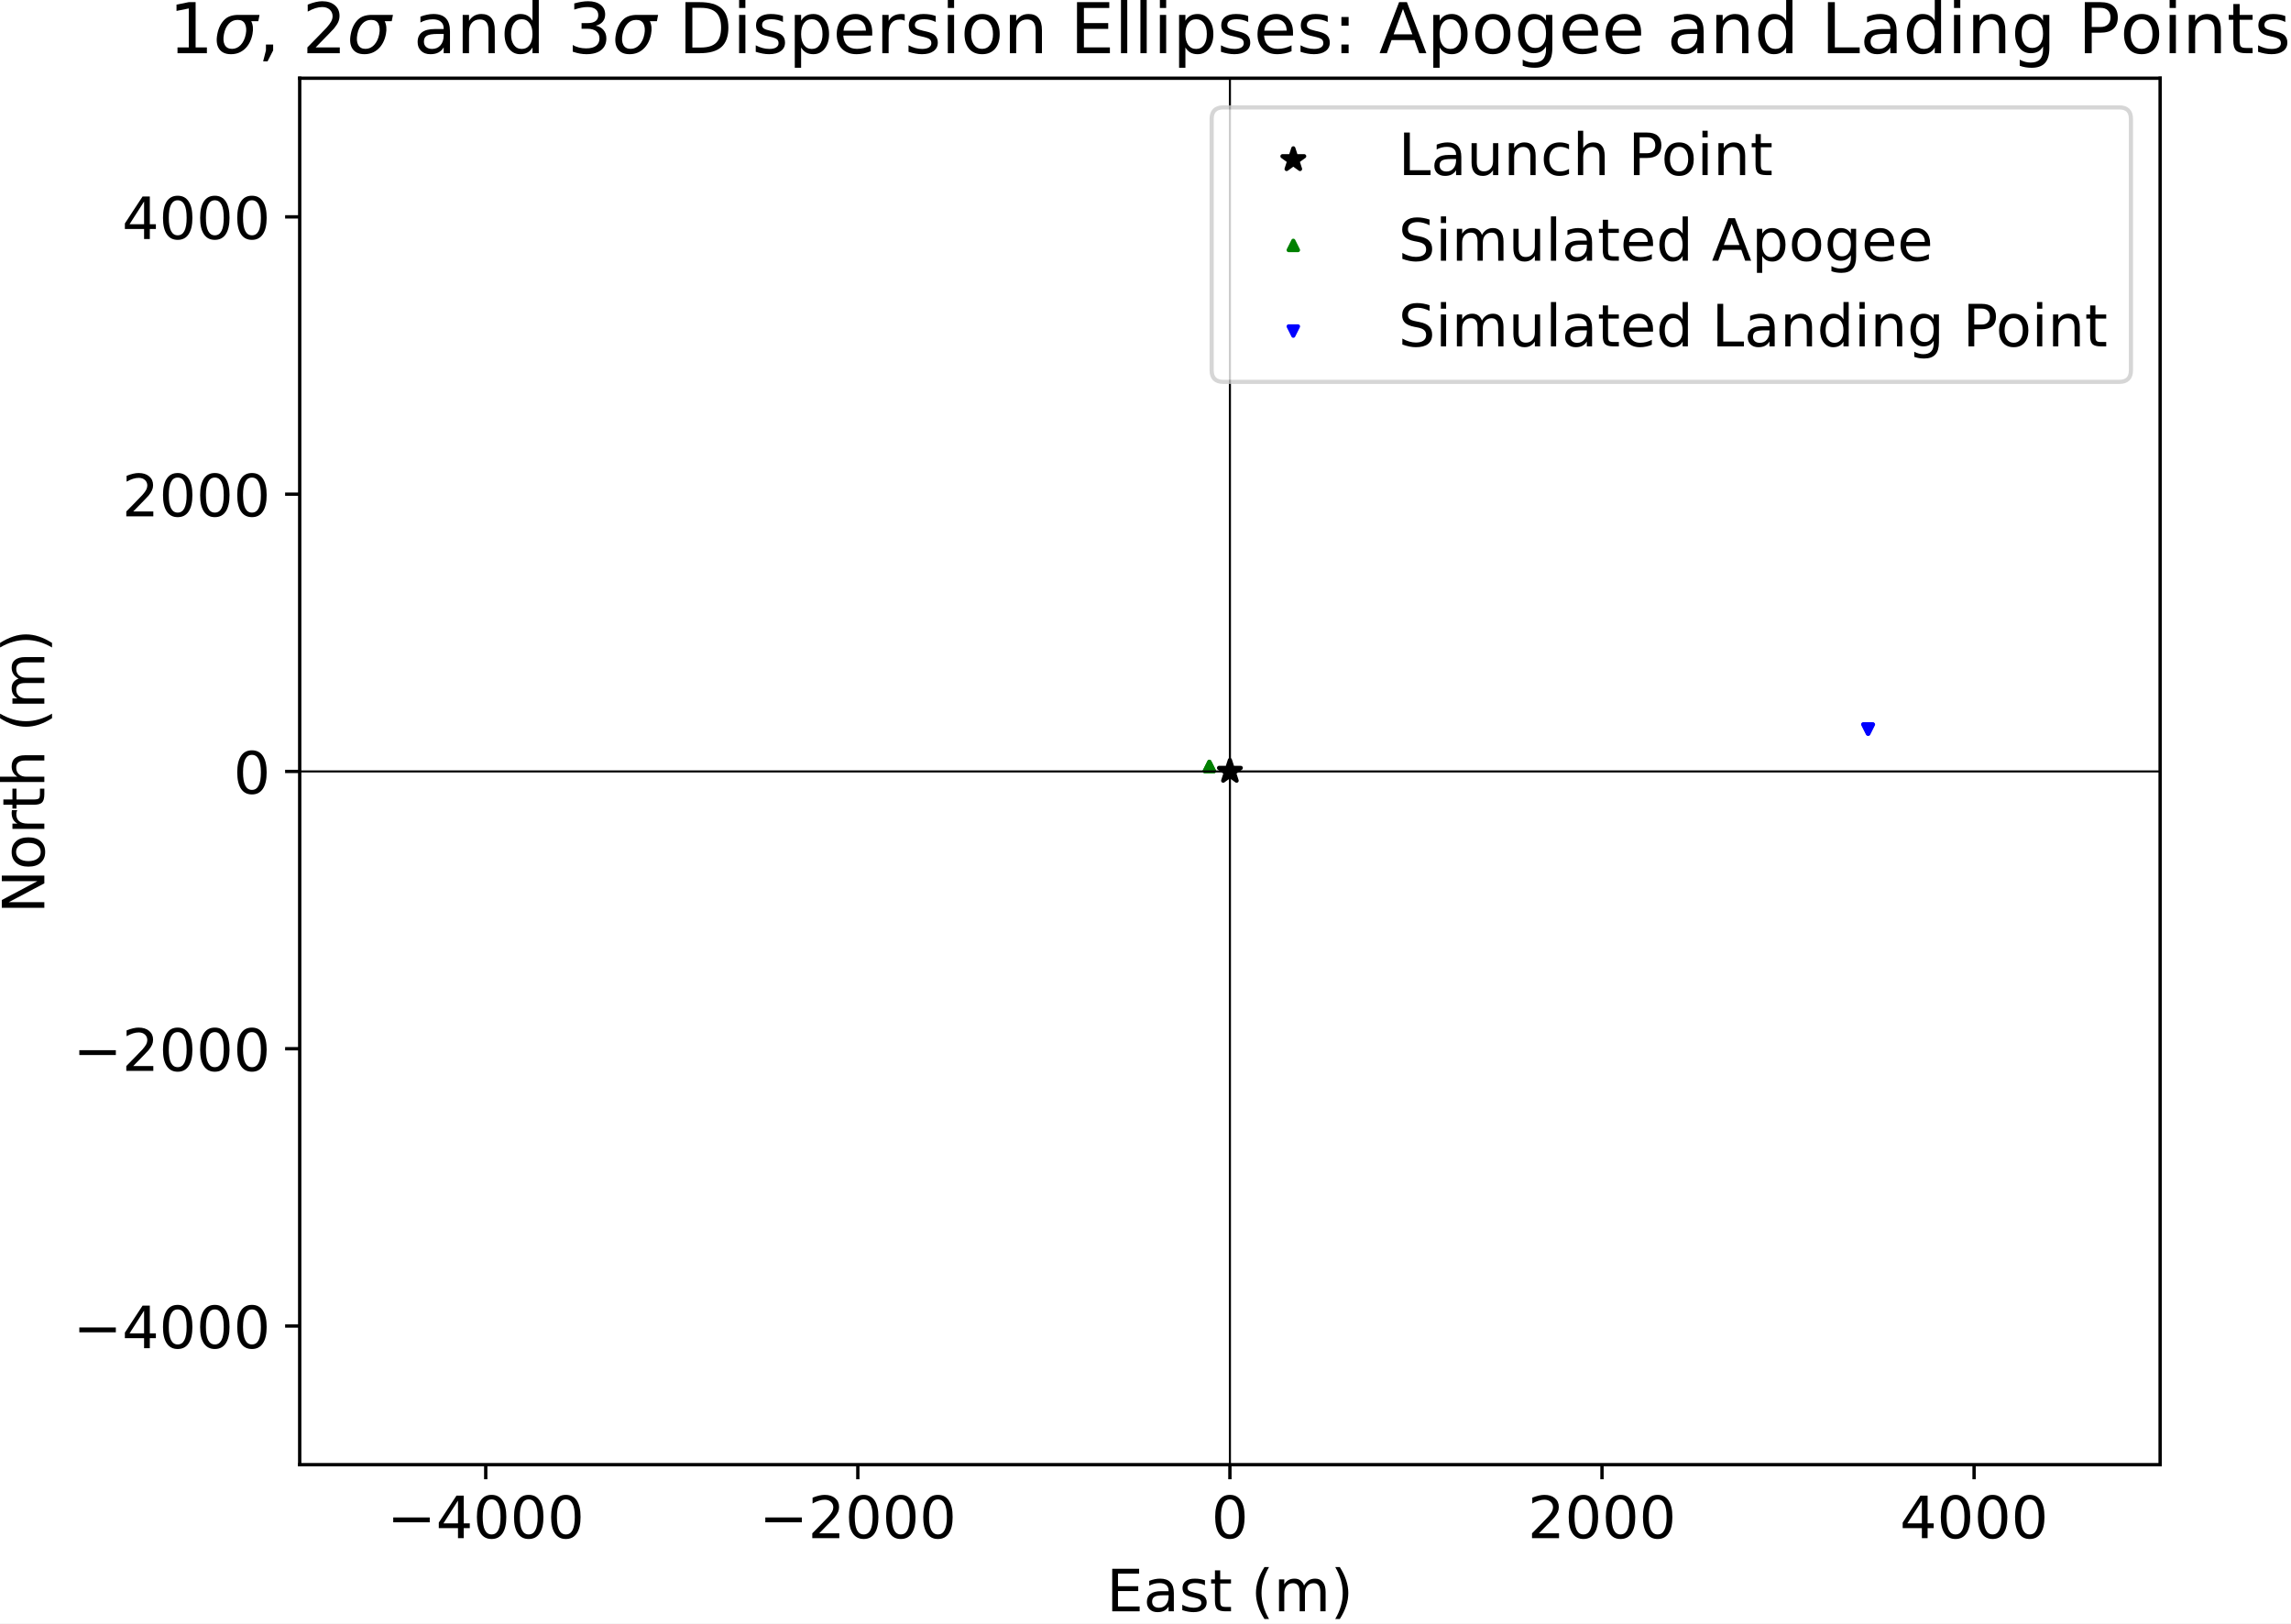
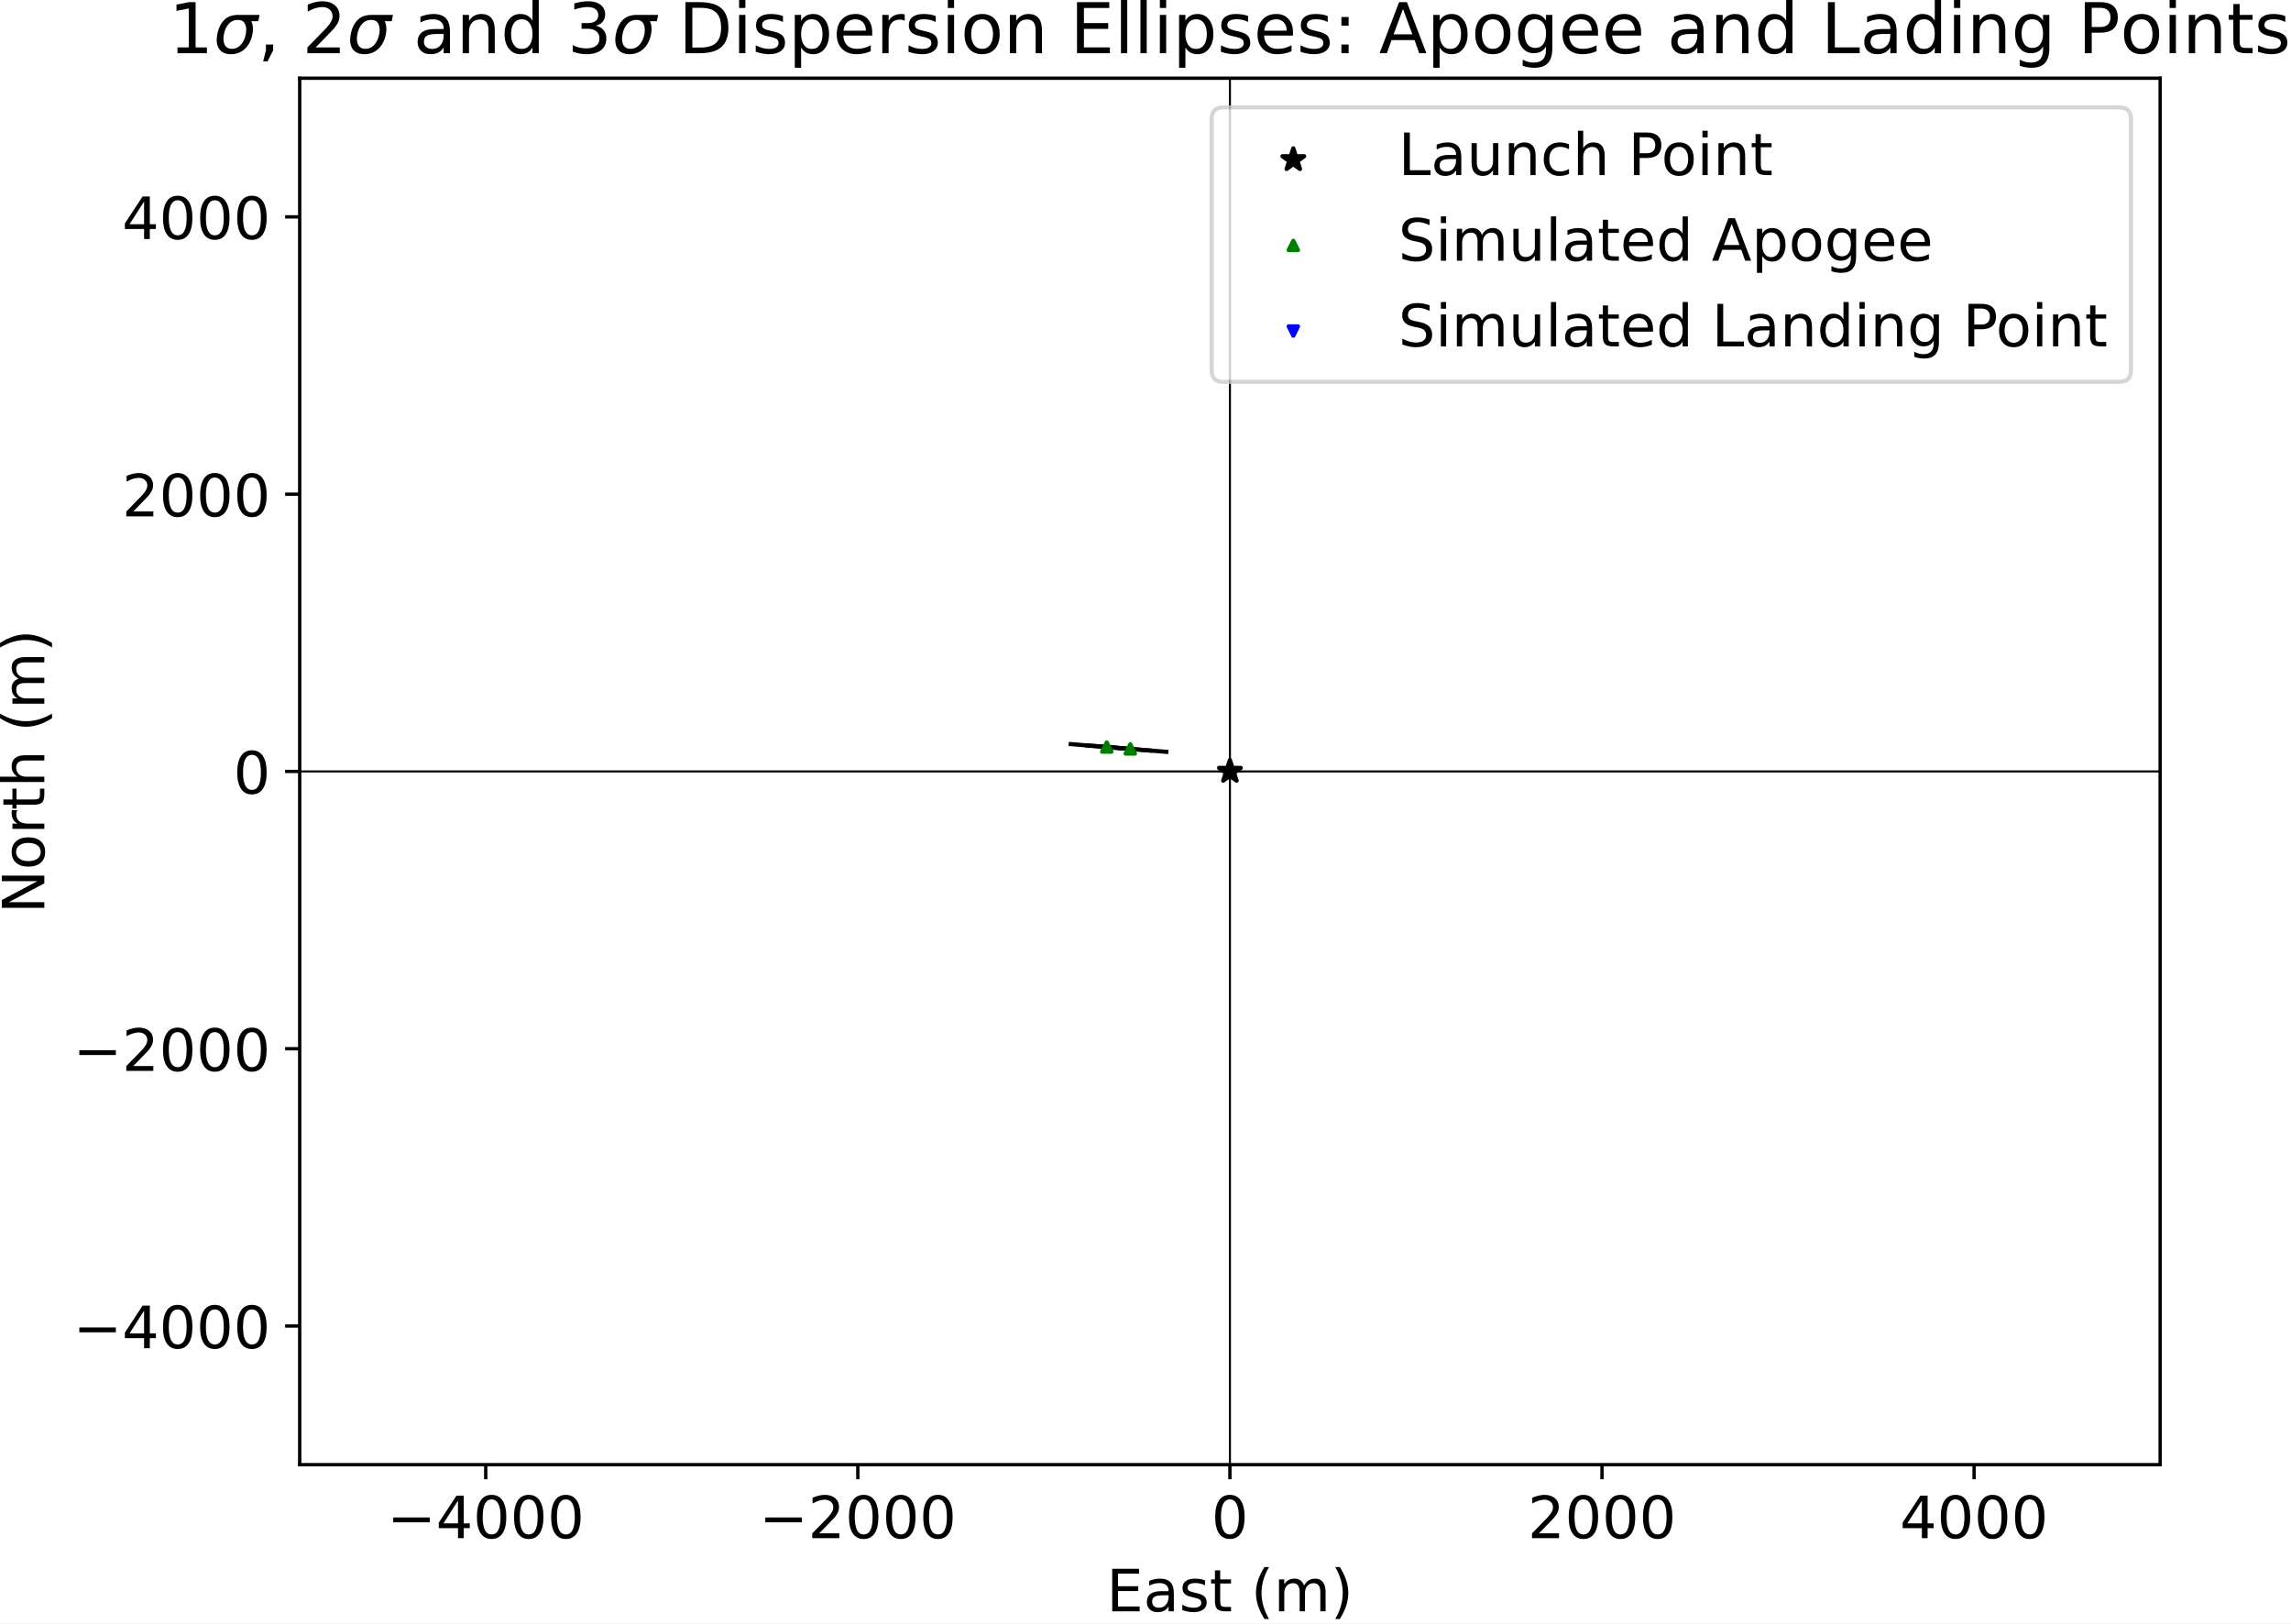
<svg xmlns="http://www.w3.org/2000/svg" xmlns:xlink="http://www.w3.org/1999/xlink" width="549.715pt" height="389.507pt" viewBox="0 0 549.715 389.507" version="1.1">
  <defs>
    <style type="text/css">*{stroke-linejoin: round; stroke-linecap: butt}</style>
  </defs>
  <g id="figure_1">
    <g id="patch_1">
      <path d="M 0 389.507  L 549.715 389.507  L 549.715 0  L 0 0  z " style="fill: #ffffff" />
    </g>
    <g id="axes_1">
      <g id="patch_2">
        <path d="M 71.911 351.408  L 518.311 351.408  L 518.311 18.768  L 71.911 18.768  z " style="fill: #ffffff" />
      </g>
      <g id="patch_3">
-         <path d="M 448.241 174.919  C 448.218 174.914 448.196 174.91 448.179 174.907  C 448.163 174.903 448.154 174.902 448.154 174.902  C 448.154 174.902 448.163 174.903 448.179 174.907  C 448.196 174.91 448.218 174.914 448.241 174.919  C 448.264 174.923 448.286 174.928 448.302 174.931  C 448.319 174.934 448.328 174.936 448.328 174.936  C 448.328 174.936 448.319 174.934 448.302 174.931  C 448.286 174.928 448.264 174.923 448.241 174.919  z " clip-path="url(#pa29829f2b2)" style="fill: #0000ff; fill-opacity: 0.2; stroke: #000000; stroke-linejoin: miter" />
+         <path d="M 791.934 2.932  C 790.466 3.083 789.058 3.227 788.02 3.334  C 786.983 3.441 786.399 3.5 786.399 3.5  C 786.399 3.5 786.983 3.441 788.02 3.334  C 789.058 3.227 790.466 3.083 791.934 2.932  C 793.402 2.781 794.81 2.636 795.848 2.53  C 796.886 2.423 797.469 2.363 797.469 2.363  C 797.469 2.363 796.886 2.423 795.848 2.53  C 794.81 2.636 793.402 2.781 791.934 2.932  z " clip-path="url(#pd6f1375668)" style="fill: #0000ff; fill-opacity: 0.2; stroke: #000000; stroke-linejoin: miter" />
      </g>
      <g id="patch_4">
-         <path d="M 448.241 174.919  C 448.195 174.91 448.15 174.901 448.118 174.895  C 448.085 174.888 448.067 174.884 448.067 174.884  C 448.067 174.884 448.085 174.888 448.118 174.895  C 448.15 174.901 448.195 174.91 448.241 174.919  C 448.287 174.928 448.331 174.937 448.364 174.943  C 448.397 174.95 448.415 174.953 448.415 174.953  C 448.415 174.953 448.397 174.95 448.364 174.943  C 448.331 174.937 448.287 174.928 448.241 174.919  z " clip-path="url(#pa29829f2b2)" style="fill: #0000ff; fill-opacity: 0.2; stroke: #000000; stroke-linejoin: miter" />
+         <path d="M 791.934 2.932  C 788.999 3.233 786.183 3.523 784.107 3.736  C 782.031 3.949 780.864 4.069 780.864 4.069  C 780.864 4.069 782.031 3.949 784.107 3.736  C 786.183 3.523 788.999 3.233 791.934 2.932  C 794.87 2.63 797.686 2.341 799.762 2.128  C 801.838 1.914 803.004 1.795 803.004 1.795  C 803.004 1.795 801.838 1.914 799.762 2.128  C 797.686 2.341 794.87 2.63 791.934 2.932  z " clip-path="url(#pd6f1375668)" style="fill: #0000ff; fill-opacity: 0.2; stroke: #000000; stroke-linejoin: miter" />
      </g>
      <g id="patch_5">
-         <path d="M 448.241 174.919  C 448.172 174.905 448.105 174.892 448.056 174.882  C 448.007 174.873 447.98 174.867 447.98 174.867  C 447.98 174.867 448.007 174.873 448.056 174.882  C 448.105 174.892 448.172 174.905 448.241 174.919  C 448.31 174.933 448.377 174.946 448.425 174.955  C 448.474 174.965 448.502 174.971 448.502 174.971  C 448.502 174.971 448.474 174.965 448.425 174.955  C 448.377 174.946 448.31 174.933 448.241 174.919  z " clip-path="url(#pa29829f2b2)" style="fill: #0000ff; fill-opacity: 0.2; stroke: #000000; stroke-linejoin: miter" />
+         <path d="M 791.934 2.932  C 787.531 3.384 783.307 3.818 780.193 4.138  C 777.079 4.458 775.329 4.638 775.329 4.638  C 775.329 4.638 777.079 4.458 780.193 4.138  C 783.307 3.818 787.531 3.384 791.934 2.932  C 796.338 2.479 800.562 2.046 803.676 1.726  C 806.79 1.406 808.539 1.226 808.539 1.226  C 808.539 1.226 806.79 1.406 803.676 1.726  C 800.562 2.046 796.338 2.479 791.934 2.932  z " clip-path="url(#pd6f1375668)" style="fill: #0000ff; fill-opacity: 0.2; stroke: #000000; stroke-linejoin: miter" />
      </g>
      <g id="patch_6">
-         <path d="M 0 -1  z " clip-path="url(#pa29829f2b2)" style="fill: #00ff00; fill-opacity: 0.2; stroke: #000000; stroke-linejoin: miter" />
+         <path d="M 268.389 179.458  C 267.331 179.373 266.317 179.29 265.569 179.23  C 264.822 179.169 264.402 179.135 264.402 179.135  C 264.402 179.135 264.822 179.169 265.569 179.23  C 266.317 179.29 267.331 179.373 268.389 179.458  C 269.446 179.544 270.461 179.626 271.208 179.686  C 271.956 179.747 272.376 179.781 272.376 179.781  C 272.376 179.781 271.956 179.747 271.208 179.686  C 270.461 179.626 269.446 179.544 268.389 179.458  z " clip-path="url(#pd6f1375668)" style="fill: #00ff00; fill-opacity: 0.2; stroke: #000000; stroke-linejoin: miter" />
      </g>
      <g id="patch_7">
-         <path d="M 0 -1  z " clip-path="url(#pa29829f2b2)" style="fill: #00ff00; fill-opacity: 0.2; stroke: #000000; stroke-linejoin: miter" />
+         <path d="M 268.389 179.458  C 266.274 179.287 264.245 179.123 262.75 179.002  C 261.254 178.881 260.414 178.813 260.414 178.813  C 260.414 178.813 261.254 178.881 262.75 179.002  C 264.245 179.123 266.274 179.287 268.389 179.458  C 270.504 179.629 272.532 179.793 274.028 179.915  C 275.523 180.036 276.364 180.104 276.364 180.104  C 276.364 180.104 275.523 180.036 274.028 179.915  C 272.532 179.793 270.504 179.629 268.389 179.458  z " clip-path="url(#pd6f1375668)" style="fill: #00ff00; fill-opacity: 0.2; stroke: #000000; stroke-linejoin: miter" />
      </g>
      <g id="patch_8">
-         <path d="M 0 -1  z " clip-path="url(#pa29829f2b2)" style="fill: #00ff00; fill-opacity: 0.2; stroke: #000000; stroke-linejoin: miter" />
+         <path d="M 268.389 179.458  C 265.217 179.201 262.174 178.955 259.93 178.773  C 257.687 178.592 256.427 178.49 256.427 178.49  C 256.427 178.49 257.687 178.592 259.93 178.773  C 262.174 178.955 265.217 179.201 268.389 179.458  C 271.561 179.715 274.604 179.961 276.847 180.143  C 279.09 180.324 280.351 180.426 280.351 180.426  C 280.351 180.426 279.09 180.324 276.847 180.143  C 274.604 179.961 271.561 179.715 268.389 179.458  z " clip-path="url(#pd6f1375668)" style="fill: #00ff00; fill-opacity: 0.2; stroke: #000000; stroke-linejoin: miter" />
      </g>
      <g id="PathCollection_1">
        <defs>
-           <path id="m3cad20964b" d="M 0 -2.739  L -0.615 -0.846  L -2.605 -0.846  L -0.995 0.323  L -1.61 2.216  L -0 1.046  L 1.61 2.216  L 0.995 0.323  L 2.605 -0.846  L 0.615 -0.846  z " style="stroke: #000000" />
+           <path id="mbbbd84d351" d="M 0 -2.739  L -0.615 -0.846  L -2.605 -0.846  L -0.995 0.323  L -1.61 2.216  L -0 1.046  L 1.61 2.216  L 0.995 0.323  L 2.605 -0.846  L 0.615 -0.846  z " style="stroke: #000000" />
        </defs>
-         <g clip-path="url(#pa29829f2b2)">
-           <use xlink:href="#m3cad20964b" x="295.111" y="185.088" style="stroke: #000000" />
+         <g clip-path="url(#pd6f1375668)">
+           <use xlink:href="#mbbbd84d351" x="295.111" y="185.088" style="stroke: #000000" />
        </g>
      </g>
      <g id="PathCollection_2">
        <defs>
-           <path id="mb9484580ef" d="M 0 -1.118  L -1.118 1.118  L 1.118 1.118  z " style="stroke: #008000" />
+           <path id="m9226c8ca9e" d="M 0 -1.118  L -1.118 1.118  L 1.118 1.118  z " style="stroke: #008000" />
        </defs>
-         <g clip-path="url(#pa29829f2b2)">
-           <use xlink:href="#mb9484580ef" x="290.174" y="183.883" style="fill: #008000; stroke: #008000" />
-           <use xlink:href="#mb9484580ef" x="290.193" y="183.904" style="fill: #008000; stroke: #008000" />
+         <g clip-path="url(#pd6f1375668)">
+           <use xlink:href="#m9226c8ca9e" x="265.569" y="179.23" style="fill: #008000; stroke: #008000" />
+           <use xlink:href="#m9226c8ca9e" x="271.208" y="179.686" style="fill: #008000; stroke: #008000" />
        </g>
      </g>
      <g id="PathCollection_3">
        <defs>
-           <path id="m45fb7f377f" d="M -0 1.118  L 1.118 -1.118  L -1.118 -1.118  z " style="stroke: #0000ff" />
+           <path id="m9eaa073600" d="M -0 1.118  L 1.118 -1.118  L -1.118 -1.118  z " style="stroke: #0000ff" />
        </defs>
-         <g clip-path="url(#pa29829f2b2)">
-           <use xlink:href="#m45fb7f377f" x="448.179" y="174.907" style="fill: #0000ff; stroke: #0000ff" />
-           <use xlink:href="#m45fb7f377f" x="448.302" y="174.931" style="fill: #0000ff; stroke: #0000ff" />
+         <g clip-path="url(#pd6f1375668)">
+           <use xlink:href="#m9eaa073600" x="788.02" y="3.334" style="fill: #0000ff; stroke: #0000ff" />
+           <use xlink:href="#m9eaa073600" x="795.848" y="2.53" style="fill: #0000ff; stroke: #0000ff" />
        </g>
      </g>
      <g id="matplotlib.axis_1">
        <g id="xtick_1">
          <g id="line2d_1">
            <defs>
-               <path id="mcec9546540" d="M 0 0  L 0 3.5  " style="stroke: #000000; stroke-width: 0.8" />
-             </defs>
-             <g>
-               <use xlink:href="#mcec9546540" x="116.551" y="351.408" style="stroke: #000000; stroke-width: 0.8" />
+               <path id="mda571f4ec9" d="M 0 0  L 0 3.5  " style="stroke: #000000; stroke-width: 0.8" />
+             </defs>
+             <g>
+               <use xlink:href="#mda571f4ec9" x="116.551" y="351.408" style="stroke: #000000; stroke-width: 0.8" />
            </g>
          </g>
          <g id="text_1">
            <g transform="translate(92.87016 369.0458) scale(0.14 -0.14)">
              <defs>
                <path id="DejaVuSans-2212" d="M 678 2272  L 4684 2272  L 4684 1741  L 678 1741  L 678 2272  z " transform="scale(0.015625)" />
                <path id="DejaVuSans-34" d="M 2419 4116  L 825 1625  L 2419 1625  L 2419 4116  z M 2253 4666  L 3047 4666  L 3047 1625  L 3713 1625  L 3713 1100  L 3047 1100  L 3047 0  L 2419 0  L 2419 1100  L 313 1100  L 313 1709  L 2253 4666  z " transform="scale(0.015625)" />
                <path id="DejaVuSans-30" d="M 2034 4250  Q 1547 4250 1301 3770  Q 1056 3291 1056 2328  Q 1056 1369 1301 889  Q 1547 409 2034 409  Q 2525 409 2770 889  Q 3016 1369 3016 2328  Q 3016 3291 2770 3770  Q 2525 4250 2034 4250  z M 2034 4750  Q 2819 4750 3233 4129  Q 3647 3509 3647 2328  Q 3647 1150 3233 529  Q 2819 -91 2034 -91  Q 1250 -91 836 529  Q 422 1150 422 2328  Q 422 3509 836 4129  Q 1250 4750 2034 4750  z " transform="scale(0.015625)" />
              </defs>
              <use xlink:href="#DejaVuSans-2212" />
              <use xlink:href="#DejaVuSans-34" x="83.789" />
              <use xlink:href="#DejaVuSans-30" x="147.412" />
              <use xlink:href="#DejaVuSans-30" x="211.035" />
              <use xlink:href="#DejaVuSans-30" x="274.658" />
            </g>
          </g>
        </g>
        <g id="xtick_2">
          <g id="line2d_2">
            <g>
-               <use xlink:href="#mcec9546540" x="205.831" y="351.408" style="stroke: #000000; stroke-width: 0.8" />
+               <use xlink:href="#mda571f4ec9" x="205.831" y="351.408" style="stroke: #000000; stroke-width: 0.8" />
            </g>
          </g>
          <g id="text_2">
            <g transform="translate(182.1502 369.0458) scale(0.14 -0.14)">
              <defs>
                <path id="DejaVuSans-32" d="M 1228 531  L 3431 531  L 3431 0  L 469 0  L 469 531  Q 828 903 1448 1529  Q 2069 2156 2228 2338  Q 2531 2678 2651 2914  Q 2772 3150 2772 3378  Q 2772 3750 2511 3984  Q 2250 4219 1831 4219  Q 1534 4219 1204 4116  Q 875 4013 500 3803  L 500 4441  Q 881 4594 1212 4672  Q 1544 4750 1819 4750  Q 2544 4750 2975 4387  Q 3406 4025 3406 3419  Q 3406 3131 3298 2873  Q 3191 2616 2906 2266  Q 2828 2175 2409 1742  Q 1991 1309 1228 531  z " transform="scale(0.015625)" />
              </defs>
              <use xlink:href="#DejaVuSans-2212" />
              <use xlink:href="#DejaVuSans-32" x="83.789" />
              <use xlink:href="#DejaVuSans-30" x="147.412" />
              <use xlink:href="#DejaVuSans-30" x="211.035" />
              <use xlink:href="#DejaVuSans-30" x="274.658" />
            </g>
          </g>
        </g>
        <g id="xtick_3">
          <g id="line2d_3">
            <g>
-               <use xlink:href="#mcec9546540" x="295.111" y="351.408" style="stroke: #000000; stroke-width: 0.8" />
+               <use xlink:href="#mda571f4ec9" x="295.111" y="351.408" style="stroke: #000000; stroke-width: 0.8" />
            </g>
          </g>
          <g id="text_3">
            <g transform="translate(290.6572 369.0458) scale(0.14 -0.14)">
              <use xlink:href="#DejaVuSans-30" />
            </g>
          </g>
        </g>
        <g id="xtick_4">
          <g id="line2d_4">
            <g>
-               <use xlink:href="#mcec9546540" x="384.391" y="351.408" style="stroke: #000000; stroke-width: 0.8" />
+               <use xlink:href="#mda571f4ec9" x="384.391" y="351.408" style="stroke: #000000; stroke-width: 0.8" />
            </g>
          </g>
          <g id="text_4">
            <g transform="translate(366.5759 369.0458) scale(0.14 -0.14)">
              <use xlink:href="#DejaVuSans-32" />
              <use xlink:href="#DejaVuSans-30" x="63.623" />
              <use xlink:href="#DejaVuSans-30" x="127.246" />
              <use xlink:href="#DejaVuSans-30" x="190.869" />
            </g>
          </g>
        </g>
        <g id="xtick_5">
          <g id="line2d_5">
            <g>
-               <use xlink:href="#mcec9546540" x="473.671" y="351.408" style="stroke: #000000; stroke-width: 0.8" />
+               <use xlink:href="#mda571f4ec9" x="473.671" y="351.408" style="stroke: #000000; stroke-width: 0.8" />
            </g>
          </g>
          <g id="text_5">
            <g transform="translate(455.8559 369.0458) scale(0.14 -0.14)">
              <use xlink:href="#DejaVuSans-34" />
              <use xlink:href="#DejaVuSans-30" x="63.623" />
              <use xlink:href="#DejaVuSans-30" x="127.246" />
              <use xlink:href="#DejaVuSans-30" x="190.869" />
            </g>
          </g>
        </g>
        <g id="text_6">
          <g transform="translate(265.502 386.5952) scale(0.14 -0.14)">
            <defs>
              <path id="DejaVuSans-45" d="M 628 4666  L 3578 4666  L 3578 4134  L 1259 4134  L 1259 2753  L 3481 2753  L 3481 2222  L 1259 2222  L 1259 531  L 3634 531  L 3634 0  L 628 0  L 628 4666  z " transform="scale(0.015625)" />
              <path id="DejaVuSans-61" d="M 2194 1759  Q 1497 1759 1228 1600  Q 959 1441 959 1056  Q 959 750 1161 570  Q 1363 391 1709 391  Q 2188 391 2477 730  Q 2766 1069 2766 1631  L 2766 1759  L 2194 1759  z M 3341 1997  L 3341 0  L 2766 0  L 2766 531  Q 2569 213 2275 61  Q 1981 -91 1556 -91  Q 1019 -91 701 211  Q 384 513 384 1019  Q 384 1609 779 1909  Q 1175 2209 1959 2209  L 2766 2209  L 2766 2266  Q 2766 2663 2505 2880  Q 2244 3097 1772 3097  Q 1472 3097 1187 3025  Q 903 2953 641 2809  L 641 3341  Q 956 3463 1253 3523  Q 1550 3584 1831 3584  Q 2591 3584 2966 3190  Q 3341 2797 3341 1997  z " transform="scale(0.015625)" />
              <path id="DejaVuSans-73" d="M 2834 3397  L 2834 2853  Q 2591 2978 2328 3040  Q 2066 3103 1784 3103  Q 1356 3103 1142 2972  Q 928 2841 928 2578  Q 928 2378 1081 2264  Q 1234 2150 1697 2047  L 1894 2003  Q 2506 1872 2764 1633  Q 3022 1394 3022 966  Q 3022 478 2636 193  Q 2250 -91 1575 -91  Q 1294 -91 989 -36  Q 684 19 347 128  L 347 722  Q 666 556 975 473  Q 1284 391 1588 391  Q 1994 391 2212 530  Q 2431 669 2431 922  Q 2431 1156 2273 1281  Q 2116 1406 1581 1522  L 1381 1569  Q 847 1681 609 1914  Q 372 2147 372 2553  Q 372 3047 722 3315  Q 1072 3584 1716 3584  Q 2034 3584 2315 3537  Q 2597 3491 2834 3397  z " transform="scale(0.015625)" />
              <path id="DejaVuSans-74" d="M 1172 4494  L 1172 3500  L 2356 3500  L 2356 3053  L 1172 3053  L 1172 1153  Q 1172 725 1289 603  Q 1406 481 1766 481  L 2356 481  L 2356 0  L 1766 0  Q 1100 0 847 248  Q 594 497 594 1153  L 594 3053  L 172 3053  L 172 3500  L 594 3500  L 594 4494  L 1172 4494  z " transform="scale(0.015625)" />
              <path id="DejaVuSans-20" transform="scale(0.015625)" />
              <path id="DejaVuSans-28" d="M 1984 4856  Q 1566 4138 1362 3434  Q 1159 2731 1159 2009  Q 1159 1288 1364 580  Q 1569 -128 1984 -844  L 1484 -844  Q 1016 -109 783 600  Q 550 1309 550 2009  Q 550 2706 781 3412  Q 1013 4119 1484 4856  L 1984 4856  z " transform="scale(0.015625)" />
              <path id="DejaVuSans-6d" d="M 3328 2828  Q 3544 3216 3844 3400  Q 4144 3584 4550 3584  Q 5097 3584 5394 3201  Q 5691 2819 5691 2113  L 5691 0  L 5113 0  L 5113 2094  Q 5113 2597 4934 2840  Q 4756 3084 4391 3084  Q 3944 3084 3684 2787  Q 3425 2491 3425 1978  L 3425 0  L 2847 0  L 2847 2094  Q 2847 2600 2669 2842  Q 2491 3084 2119 3084  Q 1678 3084 1418 2786  Q 1159 2488 1159 1978  L 1159 0  L 581 0  L 581 3500  L 1159 3500  L 1159 2956  Q 1356 3278 1631 3431  Q 1906 3584 2284 3584  Q 2666 3584 2933 3390  Q 3200 3197 3328 2828  z " transform="scale(0.015625)" />
              <path id="DejaVuSans-29" d="M 513 4856  L 1013 4856  Q 1481 4119 1714 3412  Q 1947 2706 1947 2009  Q 1947 1309 1714 600  Q 1481 -109 1013 -844  L 513 -844  Q 928 -128 1133 580  Q 1338 1288 1338 2009  Q 1338 2731 1133 3434  Q 928 4138 513 4856  z " transform="scale(0.015625)" />
            </defs>
            <use xlink:href="#DejaVuSans-45" />
            <use xlink:href="#DejaVuSans-61" x="63.184" />
            <use xlink:href="#DejaVuSans-73" x="124.463" />
            <use xlink:href="#DejaVuSans-74" x="176.562" />
            <use xlink:href="#DejaVuSans-20" x="215.771" />
            <use xlink:href="#DejaVuSans-28" x="247.559" />
            <use xlink:href="#DejaVuSans-6d" x="286.572" />
            <use xlink:href="#DejaVuSans-29" x="383.984" />
          </g>
        </g>
      </g>
      <g id="matplotlib.axis_2">
        <g id="ytick_1">
          <g id="line2d_6">
            <defs>
-               <path id="m752df771be" d="M 0 0  L -3.5 0  " style="stroke: #000000; stroke-width: 0.8" />
-             </defs>
-             <g>
-               <use xlink:href="#m752df771be" x="71.911" y="318.144" style="stroke: #000000; stroke-width: 0.8" />
+               <path id="mf683b2b645" d="M 0 0  L -3.5 0  " style="stroke: #000000; stroke-width: 0.8" />
+             </defs>
+             <g>
+               <use xlink:href="#mf683b2b645" x="71.911" y="318.144" style="stroke: #000000; stroke-width: 0.8" />
            </g>
          </g>
          <g id="text_7">
            <g transform="translate(17.54938 323.4629) scale(0.14 -0.14)">
              <use xlink:href="#DejaVuSans-2212" />
              <use xlink:href="#DejaVuSans-34" x="83.789" />
              <use xlink:href="#DejaVuSans-30" x="147.412" />
              <use xlink:href="#DejaVuSans-30" x="211.035" />
              <use xlink:href="#DejaVuSans-30" x="274.658" />
            </g>
          </g>
        </g>
        <g id="ytick_2">
          <g id="line2d_7">
            <g>
-               <use xlink:href="#m752df771be" x="71.911" y="251.616" style="stroke: #000000; stroke-width: 0.8" />
+               <use xlink:href="#mf683b2b645" x="71.911" y="251.616" style="stroke: #000000; stroke-width: 0.8" />
            </g>
          </g>
          <g id="text_8">
            <g transform="translate(17.54938 256.9349) scale(0.14 -0.14)">
              <use xlink:href="#DejaVuSans-2212" />
              <use xlink:href="#DejaVuSans-32" x="83.789" />
              <use xlink:href="#DejaVuSans-30" x="147.412" />
              <use xlink:href="#DejaVuSans-30" x="211.035" />
              <use xlink:href="#DejaVuSans-30" x="274.658" />
            </g>
          </g>
        </g>
        <g id="ytick_3">
          <g id="line2d_8">
            <g>
-               <use xlink:href="#m752df771be" x="71.911" y="185.088" style="stroke: #000000; stroke-width: 0.8" />
+               <use xlink:href="#mf683b2b645" x="71.911" y="185.088" style="stroke: #000000; stroke-width: 0.8" />
            </g>
          </g>
          <g id="text_9">
            <g transform="translate(56.00344 190.4069) scale(0.14 -0.14)">
              <use xlink:href="#DejaVuSans-30" />
            </g>
          </g>
        </g>
        <g id="ytick_4">
          <g id="line2d_9">
            <g>
-               <use xlink:href="#m752df771be" x="71.911" y="118.56" style="stroke: #000000; stroke-width: 0.8" />
+               <use xlink:href="#mf683b2b645" x="71.911" y="118.56" style="stroke: #000000; stroke-width: 0.8" />
            </g>
          </g>
          <g id="text_10">
            <g transform="translate(29.28094 123.8789) scale(0.14 -0.14)">
              <use xlink:href="#DejaVuSans-32" />
              <use xlink:href="#DejaVuSans-30" x="63.623" />
              <use xlink:href="#DejaVuSans-30" x="127.246" />
              <use xlink:href="#DejaVuSans-30" x="190.869" />
            </g>
          </g>
        </g>
        <g id="ytick_5">
          <g id="line2d_10">
            <g>
-               <use xlink:href="#m752df771be" x="71.911" y="52.032" style="stroke: #000000; stroke-width: 0.8" />
+               <use xlink:href="#mf683b2b645" x="71.911" y="52.032" style="stroke: #000000; stroke-width: 0.8" />
            </g>
          </g>
          <g id="text_11">
            <g transform="translate(29.28094 57.35091) scale(0.14 -0.14)">
              <use xlink:href="#DejaVuSans-34" />
              <use xlink:href="#DejaVuSans-30" x="63.623" />
              <use xlink:href="#DejaVuSans-30" x="127.246" />
              <use xlink:href="#DejaVuSans-30" x="190.869" />
            </g>
          </g>
        </g>
        <g id="text_12">
          <g transform="translate(10.63781 219.1714) rotate(-90) scale(0.14 -0.14)">
            <defs>
              <path id="DejaVuSans-4e" d="M 628 4666  L 1478 4666  L 3547 763  L 3547 4666  L 4159 4666  L 4159 0  L 3309 0  L 1241 3903  L 1241 0  L 628 0  L 628 4666  z " transform="scale(0.015625)" />
              <path id="DejaVuSans-6f" d="M 1959 3097  Q 1497 3097 1228 2736  Q 959 2375 959 1747  Q 959 1119 1226 758  Q 1494 397 1959 397  Q 2419 397 2687 759  Q 2956 1122 2956 1747  Q 2956 2369 2687 2733  Q 2419 3097 1959 3097  z M 1959 3584  Q 2709 3584 3137 3096  Q 3566 2609 3566 1747  Q 3566 888 3137 398  Q 2709 -91 1959 -91  Q 1206 -91 779 398  Q 353 888 353 1747  Q 353 2609 779 3096  Q 1206 3584 1959 3584  z " transform="scale(0.015625)" />
              <path id="DejaVuSans-72" d="M 2631 2963  Q 2534 3019 2420 3045  Q 2306 3072 2169 3072  Q 1681 3072 1420 2755  Q 1159 2438 1159 1844  L 1159 0  L 581 0  L 581 3500  L 1159 3500  L 1159 2956  Q 1341 3275 1631 3429  Q 1922 3584 2338 3584  Q 2397 3584 2469 3576  Q 2541 3569 2628 3553  L 2631 2963  z " transform="scale(0.015625)" />
              <path id="DejaVuSans-68" d="M 3513 2113  L 3513 0  L 2938 0  L 2938 2094  Q 2938 2591 2744 2837  Q 2550 3084 2163 3084  Q 1697 3084 1428 2787  Q 1159 2491 1159 1978  L 1159 0  L 581 0  L 581 4863  L 1159 4863  L 1159 2956  Q 1366 3272 1645 3428  Q 1925 3584 2291 3584  Q 2894 3584 3203 3211  Q 3513 2838 3513 2113  z " transform="scale(0.015625)" />
            </defs>
            <use xlink:href="#DejaVuSans-4e" />
            <use xlink:href="#DejaVuSans-6f" x="74.805" />
            <use xlink:href="#DejaVuSans-72" x="135.986" />
            <use xlink:href="#DejaVuSans-74" x="177.1" />
            <use xlink:href="#DejaVuSans-68" x="216.309" />
            <use xlink:href="#DejaVuSans-20" x="279.688" />
            <use xlink:href="#DejaVuSans-28" x="311.475" />
            <use xlink:href="#DejaVuSans-6d" x="350.488" />
            <use xlink:href="#DejaVuSans-29" x="447.9" />
          </g>
        </g>
      </g>
      <g id="line2d_11">
-         <path d="M 71.911 185.088  L 518.311 185.088  " clip-path="url(#pa29829f2b2)" style="fill: none; stroke: #000000; stroke-width: 0.5; stroke-linecap: square" />
+         <path d="M 71.911 185.088  L 518.311 185.088  " clip-path="url(#pd6f1375668)" style="fill: none; stroke: #000000; stroke-width: 0.5; stroke-linecap: square" />
      </g>
      <g id="line2d_12">
-         <path d="M 295.111 351.408  L 295.111 18.768  " clip-path="url(#pa29829f2b2)" style="fill: none; stroke: #000000; stroke-width: 0.5; stroke-linecap: square" />
+         <path d="M 295.111 351.408  L 295.111 18.768  " clip-path="url(#pd6f1375668)" style="fill: none; stroke: #000000; stroke-width: 0.5; stroke-linecap: square" />
      </g>
      <g id="patch_9">
        <path d="M 71.911 351.408  L 71.911 18.768  " style="fill: none; stroke: #000000; stroke-width: 0.8; stroke-linejoin: miter; stroke-linecap: square" />
      </g>
      <g id="patch_10">
        <path d="M 518.311 351.408  L 518.311 18.768  " style="fill: none; stroke: #000000; stroke-width: 0.8; stroke-linejoin: miter; stroke-linecap: square" />
      </g>
      <g id="patch_11">
        <path d="M 71.911 351.408  L 518.311 351.408  " style="fill: none; stroke: #000000; stroke-width: 0.8; stroke-linejoin: miter; stroke-linecap: square" />
      </g>
      <g id="patch_12">
        <path d="M 71.911 18.768  L 518.311 18.768  " style="fill: none; stroke: #000000; stroke-width: 0.8; stroke-linejoin: miter; stroke-linecap: square" />
      </g>
      <g id="text_13">
        <g transform="translate(40.50694 12.768) scale(0.168 -0.168)">
          <defs>
            <path id="DejaVuSans-31" d="M 794 531  L 1825 531  L 1825 4091  L 703 3866  L 703 4441  L 1819 4666  L 2450 4666  L 2450 531  L 3481 531  L 3481 0  L 794 0  L 794 531  z " transform="scale(0.015625)" />
            <path id="DejaVuSans-Oblique-3c3" d="M 2219 3044  Q 1744 3044 1422 2700  Q 1081 2341 969 1747  Q 844 1119 1044 756  Q 1241 397 1706 397  Q 2166 397 2503 759  Q 2844 1122 2966 1747  Q 3075 2319 2881 2700  Q 2700 3044 2219 3044  z M 2309 3503  L 4219 3500  L 4106 2925  L 3463 2925  Q 3706 2438 3575 1747  Q 3406 888 2884 400  Q 2359 -91 1609 -91  Q 856 -91 525 400  Q 194 888 363 1747  Q 528 2609 1050 3097  Q 1484 3503 2309 3503  z " transform="scale(0.015625)" />
            <path id="DejaVuSans-2c" d="M 750 794  L 1409 794  L 1409 256  L 897 -744  L 494 -744  L 750 256  L 750 794  z " transform="scale(0.015625)" />
            <path id="DejaVuSans-6e" d="M 3513 2113  L 3513 0  L 2938 0  L 2938 2094  Q 2938 2591 2744 2837  Q 2550 3084 2163 3084  Q 1697 3084 1428 2787  Q 1159 2491 1159 1978  L 1159 0  L 581 0  L 581 3500  L 1159 3500  L 1159 2956  Q 1366 3272 1645 3428  Q 1925 3584 2291 3584  Q 2894 3584 3203 3211  Q 3513 2838 3513 2113  z " transform="scale(0.015625)" />
            <path id="DejaVuSans-64" d="M 2906 2969  L 2906 4863  L 3481 4863  L 3481 0  L 2906 0  L 2906 525  Q 2725 213 2448 61  Q 2172 -91 1784 -91  Q 1150 -91 751 415  Q 353 922 353 1747  Q 353 2572 751 3078  Q 1150 3584 1784 3584  Q 2172 3584 2448 3432  Q 2725 3281 2906 2969  z M 947 1747  Q 947 1113 1208 752  Q 1469 391 1925 391  Q 2381 391 2643 752  Q 2906 1113 2906 1747  Q 2906 2381 2643 2742  Q 2381 3103 1925 3103  Q 1469 3103 1208 2742  Q 947 2381 947 1747  z " transform="scale(0.015625)" />
            <path id="DejaVuSans-33" d="M 2597 2516  Q 3050 2419 3304 2112  Q 3559 1806 3559 1356  Q 3559 666 3084 287  Q 2609 -91 1734 -91  Q 1441 -91 1130 -33  Q 819 25 488 141  L 488 750  Q 750 597 1062 519  Q 1375 441 1716 441  Q 2309 441 2620 675  Q 2931 909 2931 1356  Q 2931 1769 2642 2001  Q 2353 2234 1838 2234  L 1294 2234  L 1294 2753  L 1863 2753  Q 2328 2753 2575 2939  Q 2822 3125 2822 3475  Q 2822 3834 2567 4026  Q 2313 4219 1838 4219  Q 1578 4219 1281 4162  Q 984 4106 628 3988  L 628 4550  Q 988 4650 1302 4700  Q 1616 4750 1894 4750  Q 2613 4750 3031 4423  Q 3450 4097 3450 3541  Q 3450 3153 3228 2886  Q 3006 2619 2597 2516  z " transform="scale(0.015625)" />
            <path id="DejaVuSans-44" d="M 1259 4147  L 1259 519  L 2022 519  Q 2988 519 3436 956  Q 3884 1394 3884 2338  Q 3884 3275 3436 3711  Q 2988 4147 2022 4147  L 1259 4147  z M 628 4666  L 1925 4666  Q 3281 4666 3915 4102  Q 4550 3538 4550 2338  Q 4550 1131 3912 565  Q 3275 0 1925 0  L 628 0  L 628 4666  z " transform="scale(0.015625)" />
            <path id="DejaVuSans-69" d="M 603 3500  L 1178 3500  L 1178 0  L 603 0  L 603 3500  z M 603 4863  L 1178 4863  L 1178 4134  L 603 4134  L 603 4863  z " transform="scale(0.015625)" />
            <path id="DejaVuSans-70" d="M 1159 525  L 1159 -1331  L 581 -1331  L 581 3500  L 1159 3500  L 1159 2969  Q 1341 3281 1617 3432  Q 1894 3584 2278 3584  Q 2916 3584 3314 3078  Q 3713 2572 3713 1747  Q 3713 922 3314 415  Q 2916 -91 2278 -91  Q 1894 -91 1617 61  Q 1341 213 1159 525  z M 3116 1747  Q 3116 2381 2855 2742  Q 2594 3103 2138 3103  Q 1681 3103 1420 2742  Q 1159 2381 1159 1747  Q 1159 1113 1420 752  Q 1681 391 2138 391  Q 2594 391 2855 752  Q 3116 1113 3116 1747  z " transform="scale(0.015625)" />
            <path id="DejaVuSans-65" d="M 3597 1894  L 3597 1613  L 953 1613  Q 991 1019 1311 708  Q 1631 397 2203 397  Q 2534 397 2845 478  Q 3156 559 3463 722  L 3463 178  Q 3153 47 2828 -22  Q 2503 -91 2169 -91  Q 1331 -91 842 396  Q 353 884 353 1716  Q 353 2575 817 3079  Q 1281 3584 2069 3584  Q 2775 3584 3186 3129  Q 3597 2675 3597 1894  z M 3022 2063  Q 3016 2534 2758 2815  Q 2500 3097 2075 3097  Q 1594 3097 1305 2825  Q 1016 2553 972 2059  L 3022 2063  z " transform="scale(0.015625)" />
            <path id="DejaVuSans-6c" d="M 603 4863  L 1178 4863  L 1178 0  L 603 0  L 603 4863  z " transform="scale(0.015625)" />
            <path id="DejaVuSans-3a" d="M 750 794  L 1409 794  L 1409 0  L 750 0  L 750 794  z M 750 3309  L 1409 3309  L 1409 2516  L 750 2516  L 750 3309  z " transform="scale(0.015625)" />
            <path id="DejaVuSans-41" d="M 2188 4044  L 1331 1722  L 3047 1722  L 2188 4044  z M 1831 4666  L 2547 4666  L 4325 0  L 3669 0  L 3244 1197  L 1141 1197  L 716 0  L 50 0  L 1831 4666  z " transform="scale(0.015625)" />
            <path id="DejaVuSans-67" d="M 2906 1791  Q 2906 2416 2648 2759  Q 2391 3103 1925 3103  Q 1463 3103 1205 2759  Q 947 2416 947 1791  Q 947 1169 1205 825  Q 1463 481 1925 481  Q 2391 481 2648 825  Q 2906 1169 2906 1791  z M 3481 434  Q 3481 -459 3084 -895  Q 2688 -1331 1869 -1331  Q 1566 -1331 1297 -1286  Q 1028 -1241 775 -1147  L 775 -588  Q 1028 -725 1275 -790  Q 1522 -856 1778 -856  Q 2344 -856 2625 -561  Q 2906 -266 2906 331  L 2906 616  Q 2728 306 2450 153  Q 2172 0 1784 0  Q 1141 0 747 490  Q 353 981 353 1791  Q 353 2603 747 3093  Q 1141 3584 1784 3584  Q 2172 3584 2450 3431  Q 2728 3278 2906 2969  L 2906 3500  L 3481 3500  L 3481 434  z " transform="scale(0.015625)" />
            <path id="DejaVuSans-4c" d="M 628 4666  L 1259 4666  L 1259 531  L 3531 531  L 3531 0  L 628 0  L 628 4666  z " transform="scale(0.015625)" />
            <path id="DejaVuSans-50" d="M 1259 4147  L 1259 2394  L 2053 2394  Q 2494 2394 2734 2622  Q 2975 2850 2975 3272  Q 2975 3691 2734 3919  Q 2494 4147 2053 4147  L 1259 4147  z M 628 4666  L 2053 4666  Q 2838 4666 3239 4311  Q 3641 3956 3641 3272  Q 3641 2581 3239 2228  Q 2838 1875 2053 1875  L 1259 1875  L 1259 0  L 628 0  L 628 4666  z " transform="scale(0.015625)" />
          </defs>
          <use xlink:href="#DejaVuSans-31" transform="translate(0 0.015625)" />
          <use xlink:href="#DejaVuSans-Oblique-3c3" transform="translate(63.62305 0.015625)" />
          <use xlink:href="#DejaVuSans-2c" transform="translate(127.002 0.015625)" />
          <use xlink:href="#DejaVuSans-20" transform="translate(158.7891 0.015625)" />
          <use xlink:href="#DejaVuSans-32" transform="translate(190.5762 0.015625)" />
          <use xlink:href="#DejaVuSans-Oblique-3c3" transform="translate(254.1992 0.015625)" />
          <use xlink:href="#DejaVuSans-20" transform="translate(317.5781 0.015625)" />
          <use xlink:href="#DejaVuSans-61" transform="translate(349.3652 0.015625)" />
          <use xlink:href="#DejaVuSans-6e" transform="translate(410.6445 0.015625)" />
          <use xlink:href="#DejaVuSans-64" transform="translate(474.0234 0.015625)" />
          <use xlink:href="#DejaVuSans-20" transform="translate(537.5 0.015625)" />
          <use xlink:href="#DejaVuSans-33" transform="translate(569.2871 0.015625)" />
          <use xlink:href="#DejaVuSans-Oblique-3c3" transform="translate(632.9102 0.015625)" />
          <use xlink:href="#DejaVuSans-20" transform="translate(696.2891 0.015625)" />
          <use xlink:href="#DejaVuSans-44" transform="translate(728.0762 0.015625)" />
          <use xlink:href="#DejaVuSans-69" transform="translate(805.0781 0.015625)" />
          <use xlink:href="#DejaVuSans-73" transform="translate(832.8613 0.015625)" />
          <use xlink:href="#DejaVuSans-70" transform="translate(884.9609 0.015625)" />
          <use xlink:href="#DejaVuSans-65" transform="translate(948.4375 0.015625)" />
          <use xlink:href="#DejaVuSans-72" transform="translate(1009.961 0.015625)" />
          <use xlink:href="#DejaVuSans-73" transform="translate(1051.074 0.015625)" />
          <use xlink:href="#DejaVuSans-69" transform="translate(1103.174 0.015625)" />
          <use xlink:href="#DejaVuSans-6f" transform="translate(1130.957 0.015625)" />
          <use xlink:href="#DejaVuSans-6e" transform="translate(1192.139 0.015625)" />
          <use xlink:href="#DejaVuSans-20" transform="translate(1255.518 0.015625)" />
          <use xlink:href="#DejaVuSans-45" transform="translate(1287.305 0.015625)" />
          <use xlink:href="#DejaVuSans-6c" transform="translate(1350.488 0.015625)" />
          <use xlink:href="#DejaVuSans-6c" transform="translate(1378.271 0.015625)" />
          <use xlink:href="#DejaVuSans-69" transform="translate(1406.055 0.015625)" />
          <use xlink:href="#DejaVuSans-70" transform="translate(1433.838 0.015625)" />
          <use xlink:href="#DejaVuSans-73" transform="translate(1497.314 0.015625)" />
          <use xlink:href="#DejaVuSans-65" transform="translate(1549.414 0.015625)" />
          <use xlink:href="#DejaVuSans-73" transform="translate(1610.938 0.015625)" />
          <use xlink:href="#DejaVuSans-3a" transform="translate(1663.037 0.015625)" />
          <use xlink:href="#DejaVuSans-20" transform="translate(1696.729 0.015625)" />
          <use xlink:href="#DejaVuSans-41" transform="translate(1728.516 0.015625)" />
          <use xlink:href="#DejaVuSans-70" transform="translate(1796.924 0.015625)" />
          <use xlink:href="#DejaVuSans-6f" transform="translate(1860.4 0.015625)" />
          <use xlink:href="#DejaVuSans-67" transform="translate(1921.582 0.015625)" />
          <use xlink:href="#DejaVuSans-65" transform="translate(1985.059 0.015625)" />
          <use xlink:href="#DejaVuSans-65" transform="translate(2046.582 0.015625)" />
          <use xlink:href="#DejaVuSans-20" transform="translate(2108.105 0.015625)" />
          <use xlink:href="#DejaVuSans-61" transform="translate(2139.893 0.015625)" />
          <use xlink:href="#DejaVuSans-6e" transform="translate(2201.172 0.015625)" />
          <use xlink:href="#DejaVuSans-64" transform="translate(2264.551 0.015625)" />
          <use xlink:href="#DejaVuSans-20" transform="translate(2328.027 0.015625)" />
          <use xlink:href="#DejaVuSans-4c" transform="translate(2359.814 0.015625)" />
          <use xlink:href="#DejaVuSans-61" transform="translate(2415.527 0.015625)" />
          <use xlink:href="#DejaVuSans-64" transform="translate(2476.807 0.015625)" />
          <use xlink:href="#DejaVuSans-69" transform="translate(2540.283 0.015625)" />
          <use xlink:href="#DejaVuSans-6e" transform="translate(2568.066 0.015625)" />
          <use xlink:href="#DejaVuSans-67" transform="translate(2631.445 0.015625)" />
          <use xlink:href="#DejaVuSans-20" transform="translate(2694.922 0.015625)" />
          <use xlink:href="#DejaVuSans-50" transform="translate(2726.709 0.015625)" />
          <use xlink:href="#DejaVuSans-6f" transform="translate(2787.012 0.015625)" />
          <use xlink:href="#DejaVuSans-69" transform="translate(2848.193 0.015625)" />
          <use xlink:href="#DejaVuSans-6e" transform="translate(2875.977 0.015625)" />
          <use xlink:href="#DejaVuSans-74" transform="translate(2939.355 0.015625)" />
          <use xlink:href="#DejaVuSans-73" transform="translate(2978.564 0.015625)" />
        </g>
      </g>
      <g id="legend_1">
        <g id="patch_13">
          <path d="M 293.526 91.616  L 508.511 91.616  Q 511.311 91.616 511.311 88.816  L 511.311 28.568  Q 511.311 25.768 508.511 25.768  L 293.526 25.768  Q 290.726 25.768 290.726 28.568  L 290.726 88.816  Q 290.726 91.616 293.526 91.616  z " style="fill: #ffffff; opacity: 0.8; stroke: #cccccc; stroke-linejoin: miter" />
        </g>
        <g id="PathCollection_4">
          <g>
-             <use xlink:href="#m3cad20964b" x="310.326" y="38.331" style="stroke: #000000" />
+             <use xlink:href="#mbbbd84d351" x="310.326" y="38.331" style="stroke: #000000" />
          </g>
        </g>
        <g id="text_14">
          <g transform="translate(335.5256 42.00581) scale(0.14 -0.14)">
            <defs>
              <path id="DejaVuSans-75" d="M 544 1381  L 544 3500  L 1119 3500  L 1119 1403  Q 1119 906 1312 657  Q 1506 409 1894 409  Q 2359 409 2629 706  Q 2900 1003 2900 1516  L 2900 3500  L 3475 3500  L 3475 0  L 2900 0  L 2900 538  Q 2691 219 2414 64  Q 2138 -91 1772 -91  Q 1169 -91 856 284  Q 544 659 544 1381  z M 1991 3584  L 1991 3584  z " transform="scale(0.015625)" />
              <path id="DejaVuSans-63" d="M 3122 3366  L 3122 2828  Q 2878 2963 2633 3030  Q 2388 3097 2138 3097  Q 1578 3097 1268 2742  Q 959 2388 959 1747  Q 959 1106 1268 751  Q 1578 397 2138 397  Q 2388 397 2633 464  Q 2878 531 3122 666  L 3122 134  Q 2881 22 2623 -34  Q 2366 -91 2075 -91  Q 1284 -91 818 406  Q 353 903 353 1747  Q 353 2603 823 3093  Q 1294 3584 2113 3584  Q 2378 3584 2631 3529  Q 2884 3475 3122 3366  z " transform="scale(0.015625)" />
            </defs>
            <use xlink:href="#DejaVuSans-4c" />
            <use xlink:href="#DejaVuSans-61" x="55.713" />
            <use xlink:href="#DejaVuSans-75" x="116.992" />
            <use xlink:href="#DejaVuSans-6e" x="180.371" />
            <use xlink:href="#DejaVuSans-63" x="243.75" />
            <use xlink:href="#DejaVuSans-68" x="298.73" />
            <use xlink:href="#DejaVuSans-20" x="362.109" />
            <use xlink:href="#DejaVuSans-50" x="393.896" />
            <use xlink:href="#DejaVuSans-6f" x="450.574" />
            <use xlink:href="#DejaVuSans-69" x="511.756" />
            <use xlink:href="#DejaVuSans-6e" x="539.539" />
            <use xlink:href="#DejaVuSans-74" x="602.918" />
          </g>
        </g>
        <g id="PathCollection_5">
          <g>
-             <use xlink:href="#mb9484580ef" x="310.326" y="58.88" style="fill: #008000; stroke: #008000" />
+             <use xlink:href="#m9226c8ca9e" x="310.326" y="58.88" style="fill: #008000; stroke: #008000" />
          </g>
        </g>
        <g id="text_15">
          <g transform="translate(335.5256 62.55519) scale(0.14 -0.14)">
            <defs>
              <path id="DejaVuSans-53" d="M 3425 4513  L 3425 3897  Q 3066 4069 2747 4153  Q 2428 4238 2131 4238  Q 1616 4238 1336 4038  Q 1056 3838 1056 3469  Q 1056 3159 1242 3001  Q 1428 2844 1947 2747  L 2328 2669  Q 3034 2534 3370 2195  Q 3706 1856 3706 1288  Q 3706 609 3251 259  Q 2797 -91 1919 -91  Q 1588 -91 1214 -16  Q 841 59 441 206  L 441 856  Q 825 641 1194 531  Q 1563 422 1919 422  Q 2459 422 2753 634  Q 3047 847 3047 1241  Q 3047 1584 2836 1778  Q 2625 1972 2144 2069  L 1759 2144  Q 1053 2284 737 2584  Q 422 2884 422 3419  Q 422 4038 858 4394  Q 1294 4750 2059 4750  Q 2388 4750 2728 4690  Q 3069 4631 3425 4513  z " transform="scale(0.015625)" />
            </defs>
            <use xlink:href="#DejaVuSans-53" />
            <use xlink:href="#DejaVuSans-69" x="63.477" />
            <use xlink:href="#DejaVuSans-6d" x="91.26" />
            <use xlink:href="#DejaVuSans-75" x="188.672" />
            <use xlink:href="#DejaVuSans-6c" x="252.051" />
            <use xlink:href="#DejaVuSans-61" x="279.834" />
            <use xlink:href="#DejaVuSans-74" x="341.113" />
            <use xlink:href="#DejaVuSans-65" x="380.322" />
            <use xlink:href="#DejaVuSans-64" x="441.846" />
            <use xlink:href="#DejaVuSans-20" x="505.322" />
            <use xlink:href="#DejaVuSans-41" x="537.109" />
            <use xlink:href="#DejaVuSans-70" x="605.518" />
            <use xlink:href="#DejaVuSans-6f" x="668.994" />
            <use xlink:href="#DejaVuSans-67" x="730.176" />
            <use xlink:href="#DejaVuSans-65" x="793.652" />
            <use xlink:href="#DejaVuSans-65" x="855.176" />
          </g>
        </g>
        <g id="PathCollection_6">
          <g>
-             <use xlink:href="#m45fb7f377f" x="310.326" y="79.43" style="fill: #0000ff; stroke: #0000ff" />
+             <use xlink:href="#m9eaa073600" x="310.326" y="79.43" style="fill: #0000ff; stroke: #0000ff" />
          </g>
        </g>
        <g id="text_16">
          <g transform="translate(335.5256 83.10456) scale(0.14 -0.14)">
            <use xlink:href="#DejaVuSans-53" />
            <use xlink:href="#DejaVuSans-69" x="63.477" />
            <use xlink:href="#DejaVuSans-6d" x="91.26" />
            <use xlink:href="#DejaVuSans-75" x="188.672" />
            <use xlink:href="#DejaVuSans-6c" x="252.051" />
            <use xlink:href="#DejaVuSans-61" x="279.834" />
            <use xlink:href="#DejaVuSans-74" x="341.113" />
            <use xlink:href="#DejaVuSans-65" x="380.322" />
            <use xlink:href="#DejaVuSans-64" x="441.846" />
            <use xlink:href="#DejaVuSans-20" x="505.322" />
            <use xlink:href="#DejaVuSans-4c" x="537.109" />
            <use xlink:href="#DejaVuSans-61" x="592.822" />
            <use xlink:href="#DejaVuSans-6e" x="654.102" />
            <use xlink:href="#DejaVuSans-64" x="717.48" />
            <use xlink:href="#DejaVuSans-69" x="780.957" />
            <use xlink:href="#DejaVuSans-6e" x="808.74" />
            <use xlink:href="#DejaVuSans-67" x="872.119" />
            <use xlink:href="#DejaVuSans-20" x="935.596" />
            <use xlink:href="#DejaVuSans-50" x="967.383" />
            <use xlink:href="#DejaVuSans-6f" x="1024.061" />
            <use xlink:href="#DejaVuSans-69" x="1085.242" />
            <use xlink:href="#DejaVuSans-6e" x="1113.025" />
            <use xlink:href="#DejaVuSans-74" x="1176.404" />
          </g>
        </g>
      </g>
    </g>
  </g>
  <defs>
-     <clipPath id="pa29829f2b2">
+     <clipPath id="pd6f1375668">
      <rect x="71.911" y="18.768" width="446.4" height="332.64" />
    </clipPath>
  </defs>
</svg>
